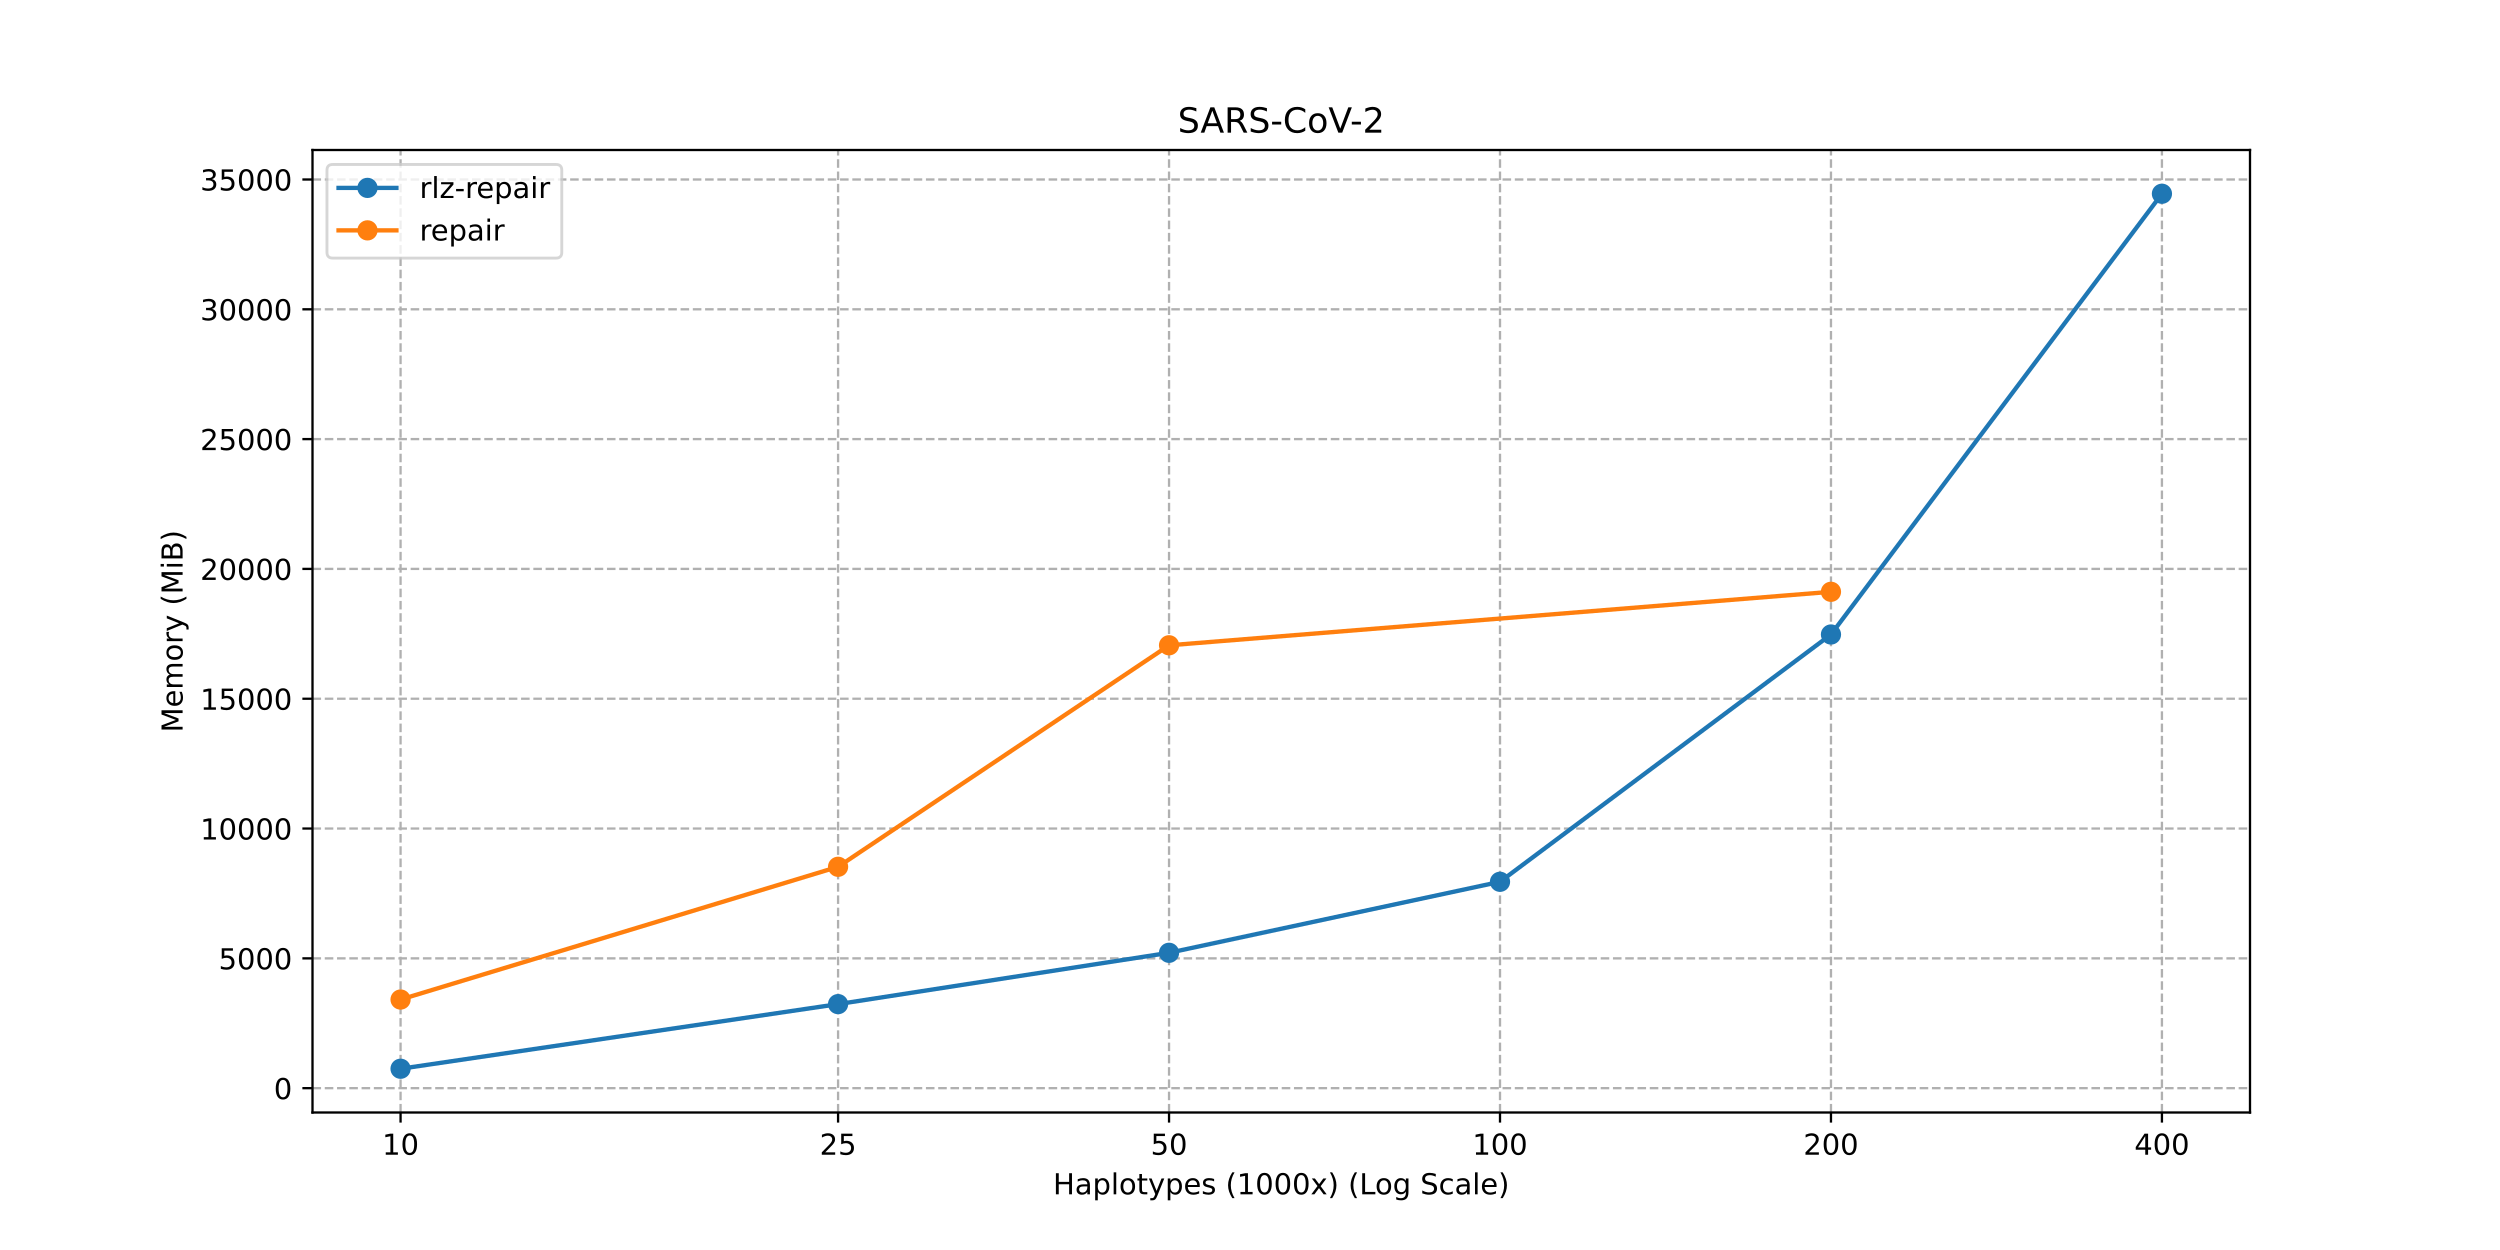
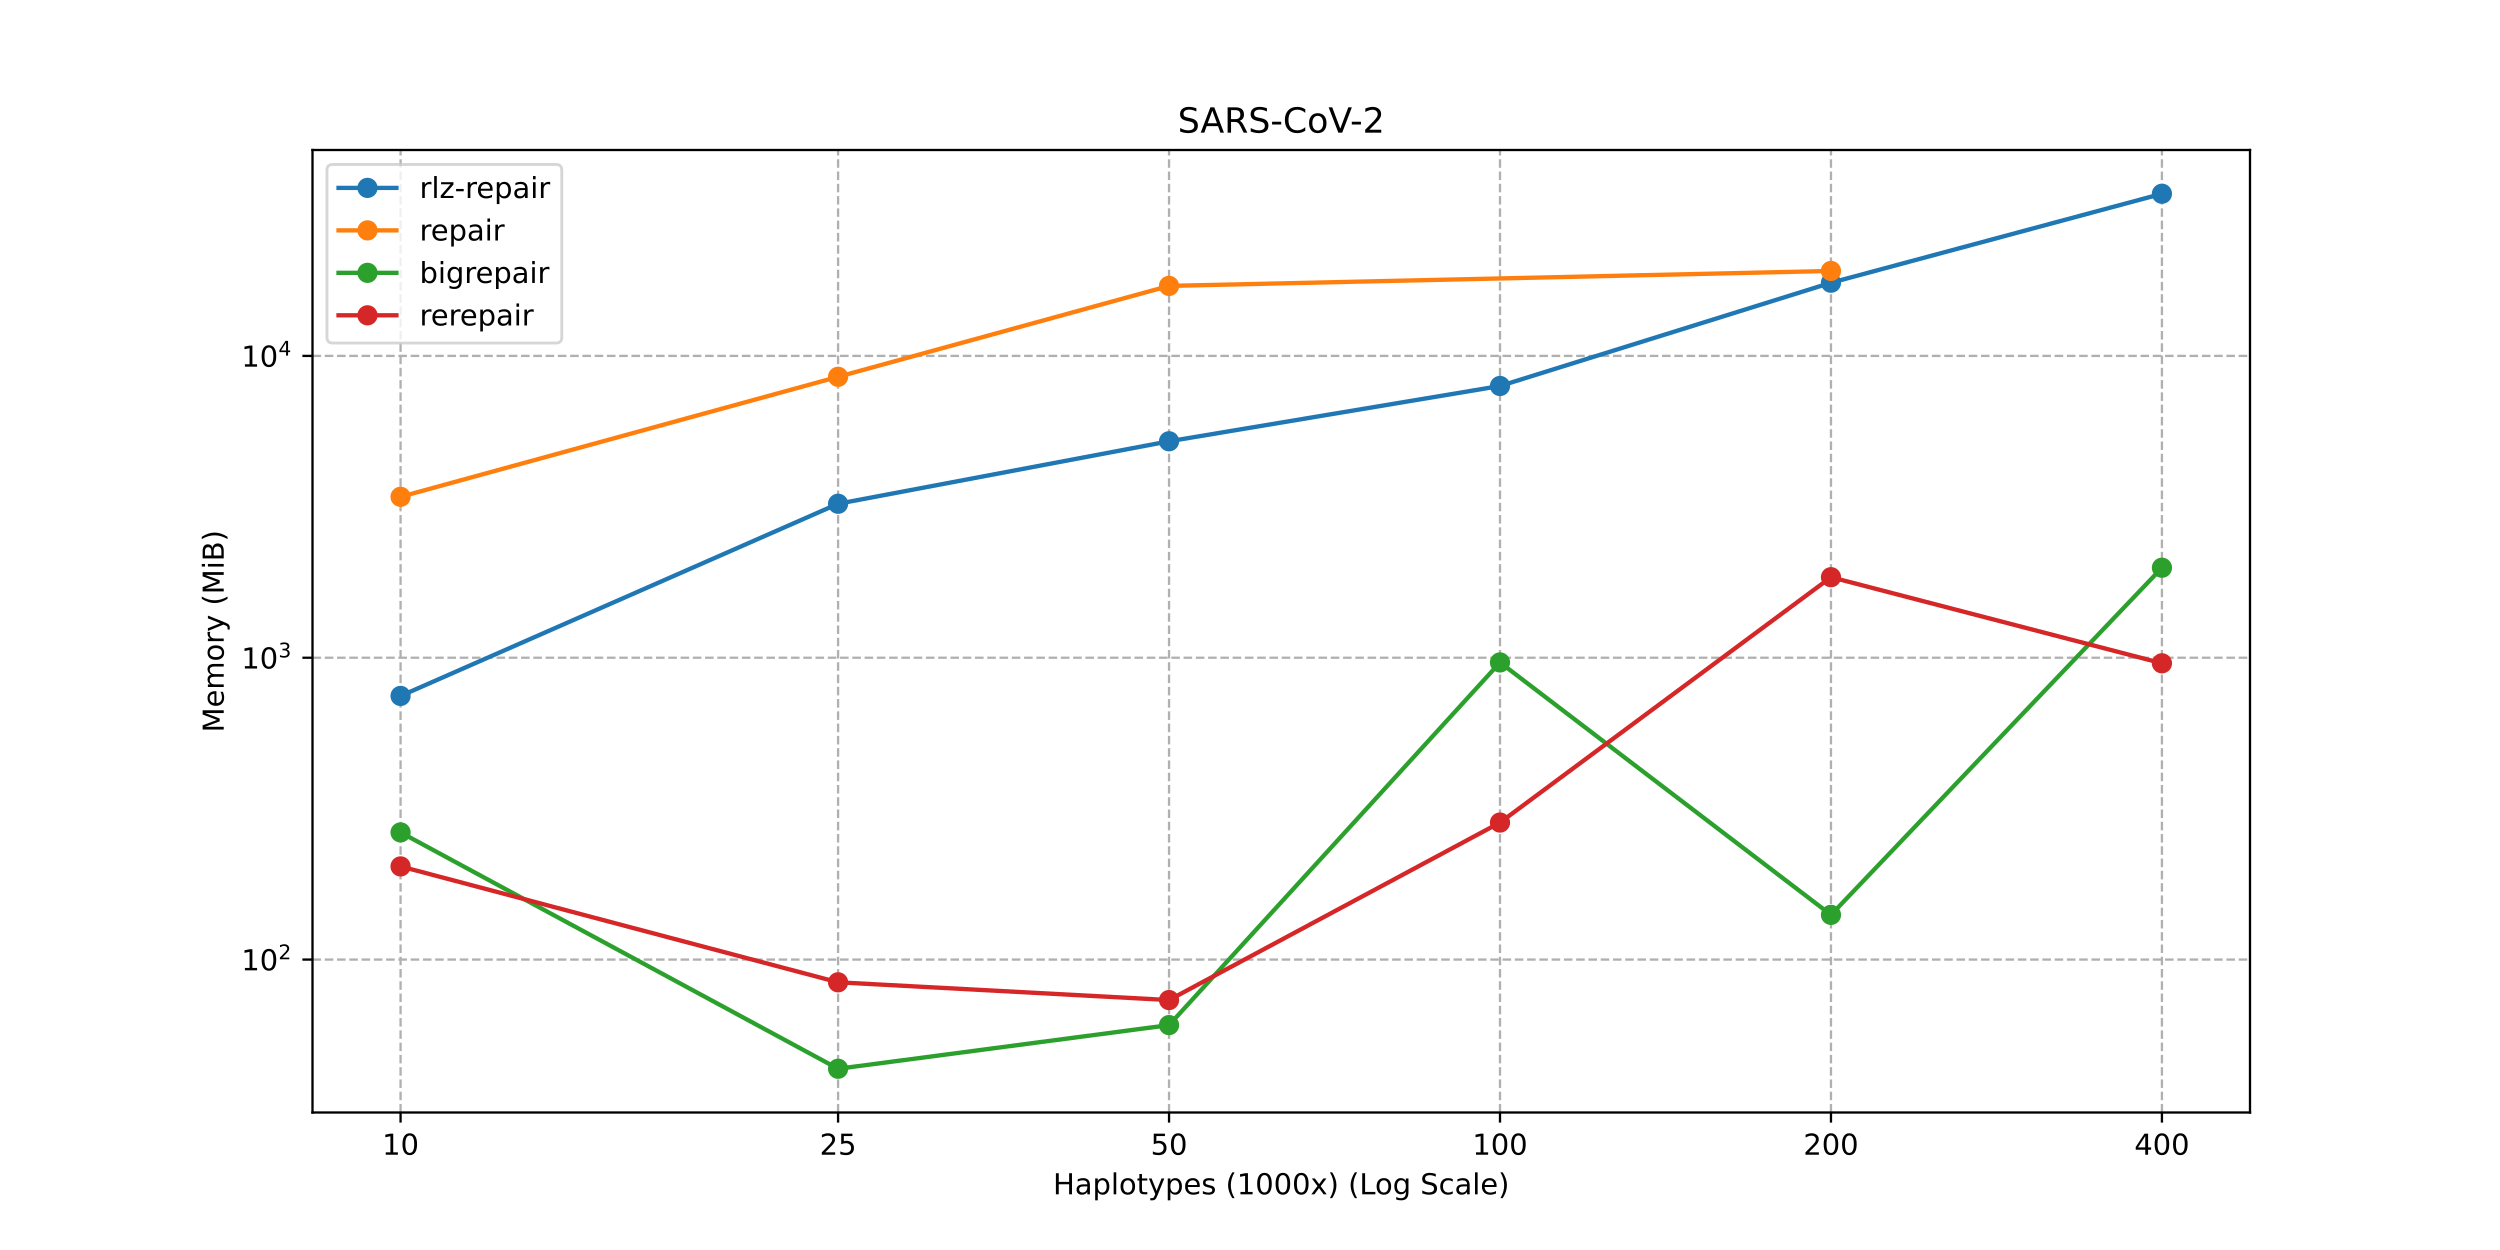
<svg xmlns="http://www.w3.org/2000/svg" xmlns:xlink="http://www.w3.org/1999/xlink" width="864pt" height="432pt" viewBox="0 0 864 432" version="1.1">
  <defs>
    <style type="text/css">*{stroke-linejoin: round; stroke-linecap: butt}</style>
  </defs>
  <g id="figure_1">
    <g id="patch_1">
      <path d="M 0 432  L 864 432  L 864 0  L 0 0  z " style="fill: #ffffff" />
    </g>
    <g id="axes_1">
      <g id="patch_2">
        <path d="M 108 384.48  L 777.6 384.48  L 777.6 51.84  L 108 51.84  z " style="fill: #ffffff" />
      </g>
      <g id="matplotlib.axis_1">
        <g id="xtick_1">
          <g id="line2d_1">
-             <path d="M 138.436 384.48  L 138.436 51.84  " clip-path="url(#paa9827b761)" style="fill: none; stroke-dasharray: 2.96,1.28; stroke-dashoffset: 0; stroke: #b0b0b0; stroke-width: 0.8" />
+             <path d="M 138.436 384.48  L 138.436 51.84  " clip-path="url(#pddfe330556)" style="fill: none; stroke-dasharray: 2.96,1.28; stroke-dashoffset: 0; stroke: #b0b0b0; stroke-width: 0.8" />
          </g>
          <g id="line2d_2">
            <defs>
-               <path id="m1a09c0ef99" d="M 0 0  L 0 3.5  " style="stroke: #000000; stroke-width: 0.8" />
-             </defs>
-             <g>
-               <use xlink:href="#m1a09c0ef99" x="138.436" y="384.48" style="stroke: #000000; stroke-width: 0.8" />
+               <path id="mef7af4d8fb" d="M 0 0  L 0 3.5  " style="stroke: #000000; stroke-width: 0.8" />
+             </defs>
+             <g>
+               <use xlink:href="#mef7af4d8fb" x="138.436" y="384.48" style="stroke: #000000; stroke-width: 0.8" />
            </g>
          </g>
          <g id="text_1">
            <g transform="translate(132.0739 399.0784) scale(0.1 -0.1)">
              <defs>
                <path id="DejaVuSans-31" d="M 794 531  L 1825 531  L 1825 4091  L 703 3866  L 703 4441  L 1819 4666  L 2450 4666  L 2450 531  L 3481 531  L 3481 0  L 794 0  L 794 531  z " transform="scale(0.015625)" />
                <path id="DejaVuSans-30" d="M 2034 4250  Q 1547 4250 1301 3770  Q 1056 3291 1056 2328  Q 1056 1369 1301 889  Q 1547 409 2034 409  Q 2525 409 2770 889  Q 3016 1369 3016 2328  Q 3016 3291 2770 3770  Q 2525 4250 2034 4250  z M 2034 4750  Q 2819 4750 3233 4129  Q 3647 3509 3647 2328  Q 3647 1150 3233 529  Q 2819 -91 2034 -91  Q 1250 -91 836 529  Q 422 1150 422 2328  Q 422 3509 836 4129  Q 1250 4750 2034 4750  z " transform="scale(0.015625)" />
              </defs>
              <use xlink:href="#DejaVuSans-31" />
              <use xlink:href="#DejaVuSans-30" x="63.623" />
            </g>
          </g>
        </g>
        <g id="xtick_2">
          <g id="line2d_3">
-             <path d="M 289.64 384.48  L 289.64 51.84  " clip-path="url(#paa9827b761)" style="fill: none; stroke-dasharray: 2.96,1.28; stroke-dashoffset: 0; stroke: #b0b0b0; stroke-width: 0.8" />
+             <path d="M 289.64 384.48  L 289.64 51.84  " clip-path="url(#pddfe330556)" style="fill: none; stroke-dasharray: 2.96,1.28; stroke-dashoffset: 0; stroke: #b0b0b0; stroke-width: 0.8" />
          </g>
          <g id="line2d_4">
            <g>
-               <use xlink:href="#m1a09c0ef99" x="289.64" y="384.48" style="stroke: #000000; stroke-width: 0.8" />
+               <use xlink:href="#mef7af4d8fb" x="289.64" y="384.48" style="stroke: #000000; stroke-width: 0.8" />
            </g>
          </g>
          <g id="text_2">
            <g transform="translate(283.2773 399.0784) scale(0.1 -0.1)">
              <defs>
                <path id="DejaVuSans-32" d="M 1228 531  L 3431 531  L 3431 0  L 469 0  L 469 531  Q 828 903 1448 1529  Q 2069 2156 2228 2338  Q 2531 2678 2651 2914  Q 2772 3150 2772 3378  Q 2772 3750 2511 3984  Q 2250 4219 1831 4219  Q 1534 4219 1204 4116  Q 875 4013 500 3803  L 500 4441  Q 881 4594 1212 4672  Q 1544 4750 1819 4750  Q 2544 4750 2975 4387  Q 3406 4025 3406 3419  Q 3406 3131 3298 2873  Q 3191 2616 2906 2266  Q 2828 2175 2409 1742  Q 1991 1309 1228 531  z " transform="scale(0.015625)" />
                <path id="DejaVuSans-35" d="M 691 4666  L 3169 4666  L 3169 4134  L 1269 4134  L 1269 2991  Q 1406 3038 1543 3061  Q 1681 3084 1819 3084  Q 2600 3084 3056 2656  Q 3513 2228 3513 1497  Q 3513 744 3044 326  Q 2575 -91 1722 -91  Q 1428 -91 1123 -41  Q 819 9 494 109  L 494 744  Q 775 591 1075 516  Q 1375 441 1709 441  Q 2250 441 2565 725  Q 2881 1009 2881 1497  Q 2881 1984 2565 2268  Q 2250 2553 1709 2553  Q 1456 2553 1204 2497  Q 953 2441 691 2322  L 691 4666  z " transform="scale(0.015625)" />
              </defs>
              <use xlink:href="#DejaVuSans-32" />
              <use xlink:href="#DejaVuSans-35" x="63.623" />
            </g>
          </g>
        </g>
        <g id="xtick_3">
          <g id="line2d_5">
-             <path d="M 404.021 384.48  L 404.021 51.84  " clip-path="url(#paa9827b761)" style="fill: none; stroke-dasharray: 2.96,1.28; stroke-dashoffset: 0; stroke: #b0b0b0; stroke-width: 0.8" />
+             <path d="M 404.021 384.48  L 404.021 51.84  " clip-path="url(#pddfe330556)" style="fill: none; stroke-dasharray: 2.96,1.28; stroke-dashoffset: 0; stroke: #b0b0b0; stroke-width: 0.8" />
          </g>
          <g id="line2d_6">
            <g>
-               <use xlink:href="#m1a09c0ef99" x="404.021" y="384.48" style="stroke: #000000; stroke-width: 0.8" />
+               <use xlink:href="#mef7af4d8fb" x="404.021" y="384.48" style="stroke: #000000; stroke-width: 0.8" />
            </g>
          </g>
          <g id="text_3">
            <g transform="translate(397.6582 399.0784) scale(0.1 -0.1)">
              <use xlink:href="#DejaVuSans-35" />
              <use xlink:href="#DejaVuSans-30" x="63.623" />
            </g>
          </g>
        </g>
        <g id="xtick_4">
          <g id="line2d_7">
-             <path d="M 518.402 384.48  L 518.402 51.84  " clip-path="url(#paa9827b761)" style="fill: none; stroke-dasharray: 2.96,1.28; stroke-dashoffset: 0; stroke: #b0b0b0; stroke-width: 0.8" />
+             <path d="M 518.402 384.48  L 518.402 51.84  " clip-path="url(#pddfe330556)" style="fill: none; stroke-dasharray: 2.96,1.28; stroke-dashoffset: 0; stroke: #b0b0b0; stroke-width: 0.8" />
          </g>
          <g id="line2d_8">
            <g>
-               <use xlink:href="#m1a09c0ef99" x="518.402" y="384.48" style="stroke: #000000; stroke-width: 0.8" />
+               <use xlink:href="#mef7af4d8fb" x="518.402" y="384.48" style="stroke: #000000; stroke-width: 0.8" />
            </g>
          </g>
          <g id="text_4">
            <g transform="translate(508.858 399.0784) scale(0.1 -0.1)">
              <use xlink:href="#DejaVuSans-31" />
              <use xlink:href="#DejaVuSans-30" x="63.623" />
              <use xlink:href="#DejaVuSans-30" x="127.246" />
            </g>
          </g>
        </g>
        <g id="xtick_5">
          <g id="line2d_9">
-             <path d="M 632.783 384.48  L 632.783 51.84  " clip-path="url(#paa9827b761)" style="fill: none; stroke-dasharray: 2.96,1.28; stroke-dashoffset: 0; stroke: #b0b0b0; stroke-width: 0.8" />
+             <path d="M 632.783 384.48  L 632.783 51.84  " clip-path="url(#pddfe330556)" style="fill: none; stroke-dasharray: 2.96,1.28; stroke-dashoffset: 0; stroke: #b0b0b0; stroke-width: 0.8" />
          </g>
          <g id="line2d_10">
            <g>
-               <use xlink:href="#m1a09c0ef99" x="632.783" y="384.48" style="stroke: #000000; stroke-width: 0.8" />
+               <use xlink:href="#mef7af4d8fb" x="632.783" y="384.48" style="stroke: #000000; stroke-width: 0.8" />
            </g>
          </g>
          <g id="text_5">
            <g transform="translate(623.2389 399.0784) scale(0.1 -0.1)">
              <use xlink:href="#DejaVuSans-32" />
              <use xlink:href="#DejaVuSans-30" x="63.623" />
              <use xlink:href="#DejaVuSans-30" x="127.246" />
            </g>
          </g>
        </g>
        <g id="xtick_6">
          <g id="line2d_11">
-             <path d="M 747.164 384.48  L 747.164 51.84  " clip-path="url(#paa9827b761)" style="fill: none; stroke-dasharray: 2.96,1.28; stroke-dashoffset: 0; stroke: #b0b0b0; stroke-width: 0.8" />
+             <path d="M 747.164 384.48  L 747.164 51.84  " clip-path="url(#pddfe330556)" style="fill: none; stroke-dasharray: 2.96,1.28; stroke-dashoffset: 0; stroke: #b0b0b0; stroke-width: 0.8" />
          </g>
          <g id="line2d_12">
            <g>
-               <use xlink:href="#m1a09c0ef99" x="747.164" y="384.48" style="stroke: #000000; stroke-width: 0.8" />
+               <use xlink:href="#mef7af4d8fb" x="747.164" y="384.48" style="stroke: #000000; stroke-width: 0.8" />
            </g>
          </g>
          <g id="text_6">
            <g transform="translate(737.6199 399.0784) scale(0.1 -0.1)">
              <defs>
                <path id="DejaVuSans-34" d="M 2419 4116  L 825 1625  L 2419 1625  L 2419 4116  z M 2253 4666  L 3047 4666  L 3047 1625  L 3713 1625  L 3713 1100  L 3047 1100  L 3047 0  L 2419 0  L 2419 1100  L 313 1100  L 313 1709  L 2253 4666  z " transform="scale(0.015625)" />
              </defs>
              <use xlink:href="#DejaVuSans-34" />
              <use xlink:href="#DejaVuSans-30" x="63.623" />
              <use xlink:href="#DejaVuSans-30" x="127.246" />
            </g>
          </g>
        </g>
        <g id="text_7">
          <g transform="translate(363.9383 412.7566) scale(0.1 -0.1)">
            <defs>
              <path id="DejaVuSans-48" d="M 628 4666  L 1259 4666  L 1259 2753  L 3553 2753  L 3553 4666  L 4184 4666  L 4184 0  L 3553 0  L 3553 2222  L 1259 2222  L 1259 0  L 628 0  L 628 4666  z " transform="scale(0.015625)" />
              <path id="DejaVuSans-61" d="M 2194 1759  Q 1497 1759 1228 1600  Q 959 1441 959 1056  Q 959 750 1161 570  Q 1363 391 1709 391  Q 2188 391 2477 730  Q 2766 1069 2766 1631  L 2766 1759  L 2194 1759  z M 3341 1997  L 3341 0  L 2766 0  L 2766 531  Q 2569 213 2275 61  Q 1981 -91 1556 -91  Q 1019 -91 701 211  Q 384 513 384 1019  Q 384 1609 779 1909  Q 1175 2209 1959 2209  L 2766 2209  L 2766 2266  Q 2766 2663 2505 2880  Q 2244 3097 1772 3097  Q 1472 3097 1187 3025  Q 903 2953 641 2809  L 641 3341  Q 956 3463 1253 3523  Q 1550 3584 1831 3584  Q 2591 3584 2966 3190  Q 3341 2797 3341 1997  z " transform="scale(0.015625)" />
              <path id="DejaVuSans-70" d="M 1159 525  L 1159 -1331  L 581 -1331  L 581 3500  L 1159 3500  L 1159 2969  Q 1341 3281 1617 3432  Q 1894 3584 2278 3584  Q 2916 3584 3314 3078  Q 3713 2572 3713 1747  Q 3713 922 3314 415  Q 2916 -91 2278 -91  Q 1894 -91 1617 61  Q 1341 213 1159 525  z M 3116 1747  Q 3116 2381 2855 2742  Q 2594 3103 2138 3103  Q 1681 3103 1420 2742  Q 1159 2381 1159 1747  Q 1159 1113 1420 752  Q 1681 391 2138 391  Q 2594 391 2855 752  Q 3116 1113 3116 1747  z " transform="scale(0.015625)" />
              <path id="DejaVuSans-6c" d="M 603 4863  L 1178 4863  L 1178 0  L 603 0  L 603 4863  z " transform="scale(0.015625)" />
              <path id="DejaVuSans-6f" d="M 1959 3097  Q 1497 3097 1228 2736  Q 959 2375 959 1747  Q 959 1119 1226 758  Q 1494 397 1959 397  Q 2419 397 2687 759  Q 2956 1122 2956 1747  Q 2956 2369 2687 2733  Q 2419 3097 1959 3097  z M 1959 3584  Q 2709 3584 3137 3096  Q 3566 2609 3566 1747  Q 3566 888 3137 398  Q 2709 -91 1959 -91  Q 1206 -91 779 398  Q 353 888 353 1747  Q 353 2609 779 3096  Q 1206 3584 1959 3584  z " transform="scale(0.015625)" />
              <path id="DejaVuSans-74" d="M 1172 4494  L 1172 3500  L 2356 3500  L 2356 3053  L 1172 3053  L 1172 1153  Q 1172 725 1289 603  Q 1406 481 1766 481  L 2356 481  L 2356 0  L 1766 0  Q 1100 0 847 248  Q 594 497 594 1153  L 594 3053  L 172 3053  L 172 3500  L 594 3500  L 594 4494  L 1172 4494  z " transform="scale(0.015625)" />
              <path id="DejaVuSans-79" d="M 2059 -325  Q 1816 -950 1584 -1140  Q 1353 -1331 966 -1331  L 506 -1331  L 506 -850  L 844 -850  Q 1081 -850 1212 -737  Q 1344 -625 1503 -206  L 1606 56  L 191 3500  L 800 3500  L 1894 763  L 2988 3500  L 3597 3500  L 2059 -325  z " transform="scale(0.015625)" />
              <path id="DejaVuSans-65" d="M 3597 1894  L 3597 1613  L 953 1613  Q 991 1019 1311 708  Q 1631 397 2203 397  Q 2534 397 2845 478  Q 3156 559 3463 722  L 3463 178  Q 3153 47 2828 -22  Q 2503 -91 2169 -91  Q 1331 -91 842 396  Q 353 884 353 1716  Q 353 2575 817 3079  Q 1281 3584 2069 3584  Q 2775 3584 3186 3129  Q 3597 2675 3597 1894  z M 3022 2063  Q 3016 2534 2758 2815  Q 2500 3097 2075 3097  Q 1594 3097 1305 2825  Q 1016 2553 972 2059  L 3022 2063  z " transform="scale(0.015625)" />
              <path id="DejaVuSans-73" d="M 2834 3397  L 2834 2853  Q 2591 2978 2328 3040  Q 2066 3103 1784 3103  Q 1356 3103 1142 2972  Q 928 2841 928 2578  Q 928 2378 1081 2264  Q 1234 2150 1697 2047  L 1894 2003  Q 2506 1872 2764 1633  Q 3022 1394 3022 966  Q 3022 478 2636 193  Q 2250 -91 1575 -91  Q 1294 -91 989 -36  Q 684 19 347 128  L 347 722  Q 666 556 975 473  Q 1284 391 1588 391  Q 1994 391 2212 530  Q 2431 669 2431 922  Q 2431 1156 2273 1281  Q 2116 1406 1581 1522  L 1381 1569  Q 847 1681 609 1914  Q 372 2147 372 2553  Q 372 3047 722 3315  Q 1072 3584 1716 3584  Q 2034 3584 2315 3537  Q 2597 3491 2834 3397  z " transform="scale(0.015625)" />
              <path id="DejaVuSans-20" transform="scale(0.015625)" />
              <path id="DejaVuSans-28" d="M 1984 4856  Q 1566 4138 1362 3434  Q 1159 2731 1159 2009  Q 1159 1288 1364 580  Q 1569 -128 1984 -844  L 1484 -844  Q 1016 -109 783 600  Q 550 1309 550 2009  Q 550 2706 781 3412  Q 1013 4119 1484 4856  L 1984 4856  z " transform="scale(0.015625)" />
              <path id="DejaVuSans-78" d="M 3513 3500  L 2247 1797  L 3578 0  L 2900 0  L 1881 1375  L 863 0  L 184 0  L 1544 1831  L 300 3500  L 978 3500  L 1906 2253  L 2834 3500  L 3513 3500  z " transform="scale(0.015625)" />
              <path id="DejaVuSans-29" d="M 513 4856  L 1013 4856  Q 1481 4119 1714 3412  Q 1947 2706 1947 2009  Q 1947 1309 1714 600  Q 1481 -109 1013 -844  L 513 -844  Q 928 -128 1133 580  Q 1338 1288 1338 2009  Q 1338 2731 1133 3434  Q 928 4138 513 4856  z " transform="scale(0.015625)" />
              <path id="DejaVuSans-4c" d="M 628 4666  L 1259 4666  L 1259 531  L 3531 531  L 3531 0  L 628 0  L 628 4666  z " transform="scale(0.015625)" />
              <path id="DejaVuSans-67" d="M 2906 1791  Q 2906 2416 2648 2759  Q 2391 3103 1925 3103  Q 1463 3103 1205 2759  Q 947 2416 947 1791  Q 947 1169 1205 825  Q 1463 481 1925 481  Q 2391 481 2648 825  Q 2906 1169 2906 1791  z M 3481 434  Q 3481 -459 3084 -895  Q 2688 -1331 1869 -1331  Q 1566 -1331 1297 -1286  Q 1028 -1241 775 -1147  L 775 -588  Q 1028 -725 1275 -790  Q 1522 -856 1778 -856  Q 2344 -856 2625 -561  Q 2906 -266 2906 331  L 2906 616  Q 2728 306 2450 153  Q 2172 0 1784 0  Q 1141 0 747 490  Q 353 981 353 1791  Q 353 2603 747 3093  Q 1141 3584 1784 3584  Q 2172 3584 2450 3431  Q 2728 3278 2906 2969  L 2906 3500  L 3481 3500  L 3481 434  z " transform="scale(0.015625)" />
              <path id="DejaVuSans-53" d="M 3425 4513  L 3425 3897  Q 3066 4069 2747 4153  Q 2428 4238 2131 4238  Q 1616 4238 1336 4038  Q 1056 3838 1056 3469  Q 1056 3159 1242 3001  Q 1428 2844 1947 2747  L 2328 2669  Q 3034 2534 3370 2195  Q 3706 1856 3706 1288  Q 3706 609 3251 259  Q 2797 -91 1919 -91  Q 1588 -91 1214 -16  Q 841 59 441 206  L 441 856  Q 825 641 1194 531  Q 1563 422 1919 422  Q 2459 422 2753 634  Q 3047 847 3047 1241  Q 3047 1584 2836 1778  Q 2625 1972 2144 2069  L 1759 2144  Q 1053 2284 737 2584  Q 422 2884 422 3419  Q 422 4038 858 4394  Q 1294 4750 2059 4750  Q 2388 4750 2728 4690  Q 3069 4631 3425 4513  z " transform="scale(0.015625)" />
              <path id="DejaVuSans-63" d="M 3122 3366  L 3122 2828  Q 2878 2963 2633 3030  Q 2388 3097 2138 3097  Q 1578 3097 1268 2742  Q 959 2388 959 1747  Q 959 1106 1268 751  Q 1578 397 2138 397  Q 2388 397 2633 464  Q 2878 531 3122 666  L 3122 134  Q 2881 22 2623 -34  Q 2366 -91 2075 -91  Q 1284 -91 818 406  Q 353 903 353 1747  Q 353 2603 823 3093  Q 1294 3584 2113 3584  Q 2378 3584 2631 3529  Q 2884 3475 3122 3366  z " transform="scale(0.015625)" />
            </defs>
            <use xlink:href="#DejaVuSans-48" />
            <use xlink:href="#DejaVuSans-61" x="75.195" />
            <use xlink:href="#DejaVuSans-70" x="136.475" />
            <use xlink:href="#DejaVuSans-6c" x="199.951" />
            <use xlink:href="#DejaVuSans-6f" x="227.734" />
            <use xlink:href="#DejaVuSans-74" x="288.916" />
            <use xlink:href="#DejaVuSans-79" x="328.125" />
            <use xlink:href="#DejaVuSans-70" x="387.305" />
            <use xlink:href="#DejaVuSans-65" x="450.781" />
            <use xlink:href="#DejaVuSans-73" x="512.305" />
            <use xlink:href="#DejaVuSans-20" x="564.404" />
            <use xlink:href="#DejaVuSans-28" x="596.191" />
            <use xlink:href="#DejaVuSans-31" x="635.205" />
            <use xlink:href="#DejaVuSans-30" x="698.828" />
            <use xlink:href="#DejaVuSans-30" x="762.451" />
            <use xlink:href="#DejaVuSans-30" x="826.074" />
            <use xlink:href="#DejaVuSans-78" x="889.697" />
            <use xlink:href="#DejaVuSans-29" x="948.877" />
            <use xlink:href="#DejaVuSans-20" x="987.891" />
            <use xlink:href="#DejaVuSans-28" x="1019.678" />
            <use xlink:href="#DejaVuSans-4c" x="1058.691" />
            <use xlink:href="#DejaVuSans-6f" x="1112.654" />
            <use xlink:href="#DejaVuSans-67" x="1173.836" />
            <use xlink:href="#DejaVuSans-20" x="1237.312" />
            <use xlink:href="#DejaVuSans-53" x="1269.1" />
            <use xlink:href="#DejaVuSans-63" x="1332.576" />
            <use xlink:href="#DejaVuSans-61" x="1387.557" />
            <use xlink:href="#DejaVuSans-6c" x="1448.836" />
            <use xlink:href="#DejaVuSans-65" x="1476.619" />
            <use xlink:href="#DejaVuSans-29" x="1538.143" />
          </g>
        </g>
      </g>
      <g id="matplotlib.axis_2">
        <g id="ytick_1">
          <g id="line2d_13">
-             <path d="M 108 376.064  L 777.6 376.064  " clip-path="url(#paa9827b761)" style="fill: none; stroke-dasharray: 2.96,1.28; stroke-dashoffset: 0; stroke: #b0b0b0; stroke-width: 0.8" />
+             <path d="M 108 331.628  L 777.6 331.628  " clip-path="url(#pddfe330556)" style="fill: none; stroke-dasharray: 2.96,1.28; stroke-dashoffset: 0; stroke: #b0b0b0; stroke-width: 0.8" />
          </g>
          <g id="line2d_14">
            <defs>
-               <path id="mfb5876238d" d="M 0 0  L -3.5 0  " style="stroke: #000000; stroke-width: 0.8" />
-             </defs>
-             <g>
-               <use xlink:href="#mfb5876238d" x="108" y="376.064" style="stroke: #000000; stroke-width: 0.8" />
+               <path id="mbddd49f93e" d="M 0 0  L -3.5 0  " style="stroke: #000000; stroke-width: 0.8" />
+             </defs>
+             <g>
+               <use xlink:href="#mbddd49f93e" x="108" y="331.628" style="stroke: #000000; stroke-width: 0.8" />
            </g>
          </g>
          <g id="text_8">
-             <g transform="translate(94.6375 379.8632) scale(0.1 -0.1)">
-               <use xlink:href="#DejaVuSans-30" />
+             <g transform="translate(83.4 335.4274) scale(0.1 -0.1)">
+               <use xlink:href="#DejaVuSans-31" transform="translate(0 0.765625)" />
+               <use xlink:href="#DejaVuSans-30" transform="translate(63.62305 0.765625)" />
+               <use xlink:href="#DejaVuSans-32" transform="translate(128.2031 39.04688) scale(0.7)" />
            </g>
          </g>
        </g>
        <g id="ytick_2">
          <g id="line2d_15">
-             <path d="M 108 331.203  L 777.6 331.203  " clip-path="url(#paa9827b761)" style="fill: none; stroke-dasharray: 2.96,1.28; stroke-dashoffset: 0; stroke: #b0b0b0; stroke-width: 0.8" />
+             <path d="M 108 227.313  L 777.6 227.313  " clip-path="url(#pddfe330556)" style="fill: none; stroke-dasharray: 2.96,1.28; stroke-dashoffset: 0; stroke: #b0b0b0; stroke-width: 0.8" />
          </g>
          <g id="line2d_16">
            <g>
-               <use xlink:href="#mfb5876238d" x="108" y="331.203" style="stroke: #000000; stroke-width: 0.8" />
+               <use xlink:href="#mbddd49f93e" x="108" y="227.313" style="stroke: #000000; stroke-width: 0.8" />
            </g>
          </g>
          <g id="text_9">
-             <g transform="translate(75.55 335.0019) scale(0.1 -0.1)">
-               <use xlink:href="#DejaVuSans-35" />
-               <use xlink:href="#DejaVuSans-30" x="63.623" />
-               <use xlink:href="#DejaVuSans-30" x="127.246" />
-               <use xlink:href="#DejaVuSans-30" x="190.869" />
-             </g>
-           </g>
-         </g>
-         <g id="ytick_3">
-           <g id="line2d_17">
-             <path d="M 108 286.341  L 777.6 286.341  " clip-path="url(#paa9827b761)" style="fill: none; stroke-dasharray: 2.96,1.28; stroke-dashoffset: 0; stroke: #b0b0b0; stroke-width: 0.8" />
-           </g>
-           <g id="line2d_18">
-             <g>
-               <use xlink:href="#mfb5876238d" x="108" y="286.341" style="stroke: #000000; stroke-width: 0.8" />
-             </g>
-           </g>
-           <g id="text_10">
-             <g transform="translate(69.1875 290.1405) scale(0.1 -0.1)">
-               <use xlink:href="#DejaVuSans-31" />
-               <use xlink:href="#DejaVuSans-30" x="63.623" />
-               <use xlink:href="#DejaVuSans-30" x="127.246" />
-               <use xlink:href="#DejaVuSans-30" x="190.869" />
-               <use xlink:href="#DejaVuSans-30" x="254.492" />
-             </g>
-           </g>
-         </g>
-         <g id="ytick_4">
-           <g id="line2d_19">
-             <path d="M 108 241.48  L 777.6 241.48  " clip-path="url(#paa9827b761)" style="fill: none; stroke-dasharray: 2.96,1.28; stroke-dashoffset: 0; stroke: #b0b0b0; stroke-width: 0.8" />
-           </g>
-           <g id="line2d_20">
-             <g>
-               <use xlink:href="#mfb5876238d" x="108" y="241.48" style="stroke: #000000; stroke-width: 0.8" />
-             </g>
-           </g>
-           <g id="text_11">
-             <g transform="translate(69.1875 245.2792) scale(0.1 -0.1)">
-               <use xlink:href="#DejaVuSans-31" />
-               <use xlink:href="#DejaVuSans-35" x="63.623" />
-               <use xlink:href="#DejaVuSans-30" x="127.246" />
-               <use xlink:href="#DejaVuSans-30" x="190.869" />
-               <use xlink:href="#DejaVuSans-30" x="254.492" />
-             </g>
-           </g>
-         </g>
-         <g id="ytick_5">
-           <g id="line2d_21">
-             <path d="M 108 196.619  L 777.6 196.619  " clip-path="url(#paa9827b761)" style="fill: none; stroke-dasharray: 2.96,1.28; stroke-dashoffset: 0; stroke: #b0b0b0; stroke-width: 0.8" />
-           </g>
-           <g id="line2d_22">
-             <g>
-               <use xlink:href="#mfb5876238d" x="108" y="196.619" style="stroke: #000000; stroke-width: 0.8" />
-             </g>
-           </g>
-           <g id="text_12">
-             <g transform="translate(69.1875 200.4179) scale(0.1 -0.1)">
-               <use xlink:href="#DejaVuSans-32" />
-               <use xlink:href="#DejaVuSans-30" x="63.623" />
-               <use xlink:href="#DejaVuSans-30" x="127.246" />
-               <use xlink:href="#DejaVuSans-30" x="190.869" />
-               <use xlink:href="#DejaVuSans-30" x="254.492" />
-             </g>
-           </g>
-         </g>
-         <g id="ytick_6">
-           <g id="line2d_23">
-             <path d="M 108 151.757  L 777.6 151.757  " clip-path="url(#paa9827b761)" style="fill: none; stroke-dasharray: 2.96,1.28; stroke-dashoffset: 0; stroke: #b0b0b0; stroke-width: 0.8" />
-           </g>
-           <g id="line2d_24">
-             <g>
-               <use xlink:href="#mfb5876238d" x="108" y="151.757" style="stroke: #000000; stroke-width: 0.8" />
-             </g>
-           </g>
-           <g id="text_13">
-             <g transform="translate(69.1875 155.5566) scale(0.1 -0.1)">
-               <use xlink:href="#DejaVuSans-32" />
-               <use xlink:href="#DejaVuSans-35" x="63.623" />
-               <use xlink:href="#DejaVuSans-30" x="127.246" />
-               <use xlink:href="#DejaVuSans-30" x="190.869" />
-               <use xlink:href="#DejaVuSans-30" x="254.492" />
-             </g>
-           </g>
-         </g>
-         <g id="ytick_7">
-           <g id="line2d_25">
-             <path d="M 108 106.896  L 777.6 106.896  " clip-path="url(#paa9827b761)" style="fill: none; stroke-dasharray: 2.96,1.28; stroke-dashoffset: 0; stroke: #b0b0b0; stroke-width: 0.8" />
-           </g>
-           <g id="line2d_26">
-             <g>
-               <use xlink:href="#mfb5876238d" x="108" y="106.896" style="stroke: #000000; stroke-width: 0.8" />
-             </g>
-           </g>
-           <g id="text_14">
-             <g transform="translate(69.1875 110.6952) scale(0.1 -0.1)">
+             <g transform="translate(83.4 231.1124) scale(0.1 -0.1)">
              <defs>
                <path id="DejaVuSans-33" d="M 2597 2516  Q 3050 2419 3304 2112  Q 3559 1806 3559 1356  Q 3559 666 3084 287  Q 2609 -91 1734 -91  Q 1441 -91 1130 -33  Q 819 25 488 141  L 488 750  Q 750 597 1062 519  Q 1375 441 1716 441  Q 2309 441 2620 675  Q 2931 909 2931 1356  Q 2931 1769 2642 2001  Q 2353 2234 1838 2234  L 1294 2234  L 1294 2753  L 1863 2753  Q 2328 2753 2575 2939  Q 2822 3125 2822 3475  Q 2822 3834 2567 4026  Q 2313 4219 1838 4219  Q 1578 4219 1281 4162  Q 984 4106 628 3988  L 628 4550  Q 988 4650 1302 4700  Q 1616 4750 1894 4750  Q 2613 4750 3031 4423  Q 3450 4097 3450 3541  Q 3450 3153 3228 2886  Q 3006 2619 2597 2516  z " transform="scale(0.015625)" />
              </defs>
-               <use xlink:href="#DejaVuSans-33" />
-               <use xlink:href="#DejaVuSans-30" x="63.623" />
-               <use xlink:href="#DejaVuSans-30" x="127.246" />
-               <use xlink:href="#DejaVuSans-30" x="190.869" />
-               <use xlink:href="#DejaVuSans-30" x="254.492" />
-             </g>
-           </g>
-         </g>
-         <g id="ytick_8">
-           <g id="line2d_27">
-             <path d="M 108 62.035  L 777.6 62.035  " clip-path="url(#paa9827b761)" style="fill: none; stroke-dasharray: 2.96,1.28; stroke-dashoffset: 0; stroke: #b0b0b0; stroke-width: 0.8" />
-           </g>
-           <g id="line2d_28">
-             <g>
-               <use xlink:href="#mfb5876238d" x="108" y="62.035" style="stroke: #000000; stroke-width: 0.8" />
-             </g>
-           </g>
-           <g id="text_15">
-             <g transform="translate(69.1875 65.83389) scale(0.1 -0.1)">
-               <use xlink:href="#DejaVuSans-33" />
-               <use xlink:href="#DejaVuSans-35" x="63.623" />
-               <use xlink:href="#DejaVuSans-30" x="127.246" />
-               <use xlink:href="#DejaVuSans-30" x="190.869" />
-               <use xlink:href="#DejaVuSans-30" x="254.492" />
-             </g>
-           </g>
-         </g>
-         <g id="text_16">
-           <g transform="translate(63.10781 253.1194) rotate(-90) scale(0.1 -0.1)">
+               <use xlink:href="#DejaVuSans-31" transform="translate(0 0.765625)" />
+               <use xlink:href="#DejaVuSans-30" transform="translate(63.62305 0.765625)" />
+               <use xlink:href="#DejaVuSans-33" transform="translate(128.2031 39.04688) scale(0.7)" />
+             </g>
+           </g>
+         </g>
+         <g id="ytick_3">
+           <g id="line2d_17">
+             <path d="M 108 122.998  L 777.6 122.998  " clip-path="url(#pddfe330556)" style="fill: none; stroke-dasharray: 2.96,1.28; stroke-dashoffset: 0; stroke: #b0b0b0; stroke-width: 0.8" />
+           </g>
+           <g id="line2d_18">
+             <g>
+               <use xlink:href="#mbddd49f93e" x="108" y="122.998" style="stroke: #000000; stroke-width: 0.8" />
+             </g>
+           </g>
+           <g id="text_10">
+             <g transform="translate(83.4 126.7975) scale(0.1 -0.1)">
+               <use xlink:href="#DejaVuSans-31" transform="translate(0 0.684375)" />
+               <use xlink:href="#DejaVuSans-30" transform="translate(63.62305 0.684375)" />
+               <use xlink:href="#DejaVuSans-34" transform="translate(128.2031 38.96563) scale(0.7)" />
+             </g>
+           </g>
+         </g>
+         <g id="text_11">
+           <g transform="translate(77.32031 253.1194) rotate(-90) scale(0.1 -0.1)">
            <defs>
              <path id="DejaVuSans-4d" d="M 628 4666  L 1569 4666  L 2759 1491  L 3956 4666  L 4897 4666  L 4897 0  L 4281 0  L 4281 4097  L 3078 897  L 2444 897  L 1241 4097  L 1241 0  L 628 0  L 628 4666  z " transform="scale(0.015625)" />
              <path id="DejaVuSans-6d" d="M 3328 2828  Q 3544 3216 3844 3400  Q 4144 3584 4550 3584  Q 5097 3584 5394 3201  Q 5691 2819 5691 2113  L 5691 0  L 5113 0  L 5113 2094  Q 5113 2597 4934 2840  Q 4756 3084 4391 3084  Q 3944 3084 3684 2787  Q 3425 2491 3425 1978  L 3425 0  L 2847 0  L 2847 2094  Q 2847 2600 2669 2842  Q 2491 3084 2119 3084  Q 1678 3084 1418 2786  Q 1159 2488 1159 1978  L 1159 0  L 581 0  L 581 3500  L 1159 3500  L 1159 2956  Q 1356 3278 1631 3431  Q 1906 3584 2284 3584  Q 2666 3584 2933 3390  Q 3200 3197 3328 2828  z " transform="scale(0.015625)" />
              <path id="DejaVuSans-72" d="M 2631 2963  Q 2534 3019 2420 3045  Q 2306 3072 2169 3072  Q 1681 3072 1420 2755  Q 1159 2438 1159 1844  L 1159 0  L 581 0  L 581 3500  L 1159 3500  L 1159 2956  Q 1341 3275 1631 3429  Q 1922 3584 2338 3584  Q 2397 3584 2469 3576  Q 2541 3569 2628 3553  L 2631 2963  z " transform="scale(0.015625)" />
              <path id="DejaVuSans-69" d="M 603 3500  L 1178 3500  L 1178 0  L 603 0  L 603 3500  z M 603 4863  L 1178 4863  L 1178 4134  L 603 4134  L 603 4863  z " transform="scale(0.015625)" />
              <path id="DejaVuSans-42" d="M 1259 2228  L 1259 519  L 2272 519  Q 2781 519 3026 730  Q 3272 941 3272 1375  Q 3272 1813 3026 2020  Q 2781 2228 2272 2228  L 1259 2228  z M 1259 4147  L 1259 2741  L 2194 2741  Q 2656 2741 2882 2914  Q 3109 3088 3109 3444  Q 3109 3797 2882 3972  Q 2656 4147 2194 4147  L 1259 4147  z M 628 4666  L 2241 4666  Q 2963 4666 3353 4366  Q 3744 4066 3744 3513  Q 3744 3084 3544 2831  Q 3344 2578 2956 2516  Q 3422 2416 3680 2098  Q 3938 1781 3938 1306  Q 3938 681 3513 340  Q 3088 0 2303 0  L 628 0  L 628 4666  z " transform="scale(0.015625)" />
            </defs>
            <use xlink:href="#DejaVuSans-4d" />
            <use xlink:href="#DejaVuSans-65" x="86.279" />
            <use xlink:href="#DejaVuSans-6d" x="147.803" />
            <use xlink:href="#DejaVuSans-6f" x="245.215" />
            <use xlink:href="#DejaVuSans-72" x="306.396" />
            <use xlink:href="#DejaVuSans-79" x="347.51" />
            <use xlink:href="#DejaVuSans-20" x="406.689" />
            <use xlink:href="#DejaVuSans-28" x="438.477" />
            <use xlink:href="#DejaVuSans-4d" x="477.49" />
            <use xlink:href="#DejaVuSans-69" x="563.77" />
            <use xlink:href="#DejaVuSans-42" x="591.553" />
            <use xlink:href="#DejaVuSans-29" x="660.156" />
          </g>
        </g>
      </g>
-       <g id="line2d_29">
-         <path d="M 138.436 369.36  L 289.64 347.024  L 404.021 329.287  L 518.402 304.747  L 632.783 219.28  L 747.164 66.96  " clip-path="url(#paa9827b761)" style="fill: none; stroke: #1f77b4; stroke-width: 1.5; stroke-linecap: square" />
+       <g id="line2d_19">
+         <path d="M 138.436 240.516  L 289.64 174.102  L 404.021 152.505  L 518.402 133.399  L 632.783 97.712  L 747.164 66.96  " clip-path="url(#pddfe330556)" style="fill: none; stroke: #1f77b4; stroke-width: 1.5; stroke-linecap: square" />
        <defs>
-           <path id="m08f432b80d" d="M 0 3  C 0.796 3 1.559 2.684 2.121 2.121  C 2.684 1.559 3 0.796 3 0  C 3 -0.796 2.684 -1.559 2.121 -2.121  C 1.559 -2.684 0.796 -3 0 -3  C -0.796 -3 -1.559 -2.684 -2.121 -2.121  C -2.684 -1.559 -3 -0.796 -3 0  C -3 0.796 -2.684 1.559 -2.121 2.121  C -1.559 2.684 -0.796 3 0 3  z " style="stroke: #1f77b4" />
+           <path id="ma408960da9" d="M 0 3  C 0.796 3 1.559 2.684 2.121 2.121  C 2.684 1.559 3 0.796 3 0  C 3 -0.796 2.684 -1.559 2.121 -2.121  C 1.559 -2.684 0.796 -3 0 -3  C -0.796 -3 -1.559 -2.684 -2.121 -2.121  C -2.684 -1.559 -3 -0.796 -3 0  C -3 0.796 -2.684 1.559 -2.121 2.121  C -1.559 2.684 -0.796 3 0 3  z " style="stroke: #1f77b4" />
        </defs>
-         <g clip-path="url(#paa9827b761)">
-           <use xlink:href="#m08f432b80d" x="138.436" y="369.36" style="fill: #1f77b4; stroke: #1f77b4" />
-           <use xlink:href="#m08f432b80d" x="289.64" y="347.024" style="fill: #1f77b4; stroke: #1f77b4" />
-           <use xlink:href="#m08f432b80d" x="404.021" y="329.287" style="fill: #1f77b4; stroke: #1f77b4" />
-           <use xlink:href="#m08f432b80d" x="518.402" y="304.747" style="fill: #1f77b4; stroke: #1f77b4" />
-           <use xlink:href="#m08f432b80d" x="632.783" y="219.28" style="fill: #1f77b4; stroke: #1f77b4" />
-           <use xlink:href="#m08f432b80d" x="747.164" y="66.96" style="fill: #1f77b4; stroke: #1f77b4" />
-         </g>
-       </g>
-       <g id="line2d_30">
-         <path d="M 138.436 345.439  L 289.64 299.564  L 404.021 223.01  L 632.783 204.525  " clip-path="url(#paa9827b761)" style="fill: none; stroke: #ff7f0e; stroke-width: 1.5; stroke-linecap: square" />
+         <g clip-path="url(#pddfe330556)">
+           <use xlink:href="#ma408960da9" x="138.436" y="240.516" style="fill: #1f77b4; stroke: #1f77b4" />
+           <use xlink:href="#ma408960da9" x="289.64" y="174.102" style="fill: #1f77b4; stroke: #1f77b4" />
+           <use xlink:href="#ma408960da9" x="404.021" y="152.505" style="fill: #1f77b4; stroke: #1f77b4" />
+           <use xlink:href="#ma408960da9" x="518.402" y="133.399" style="fill: #1f77b4; stroke: #1f77b4" />
+           <use xlink:href="#ma408960da9" x="632.783" y="97.712" style="fill: #1f77b4; stroke: #1f77b4" />
+           <use xlink:href="#ma408960da9" x="747.164" y="66.96" style="fill: #1f77b4; stroke: #1f77b4" />
+         </g>
+       </g>
+       <g id="line2d_20">
+         <path d="M 138.436 171.694  L 289.64 130.221  L 404.021 98.803  L 632.783 93.638  " clip-path="url(#pddfe330556)" style="fill: none; stroke: #ff7f0e; stroke-width: 1.5; stroke-linecap: square" />
        <defs>
-           <path id="m197125001d" d="M 0 3  C 0.796 3 1.559 2.684 2.121 2.121  C 2.684 1.559 3 0.796 3 0  C 3 -0.796 2.684 -1.559 2.121 -2.121  C 1.559 -2.684 0.796 -3 0 -3  C -0.796 -3 -1.559 -2.684 -2.121 -2.121  C -2.684 -1.559 -3 -0.796 -3 0  C -3 0.796 -2.684 1.559 -2.121 2.121  C -1.559 2.684 -0.796 3 0 3  z " style="stroke: #ff7f0e" />
+           <path id="mbce30e55d4" d="M 0 3  C 0.796 3 1.559 2.684 2.121 2.121  C 2.684 1.559 3 0.796 3 0  C 3 -0.796 2.684 -1.559 2.121 -2.121  C 1.559 -2.684 0.796 -3 0 -3  C -0.796 -3 -1.559 -2.684 -2.121 -2.121  C -2.684 -1.559 -3 -0.796 -3 0  C -3 0.796 -2.684 1.559 -2.121 2.121  C -1.559 2.684 -0.796 3 0 3  z " style="stroke: #ff7f0e" />
        </defs>
-         <g clip-path="url(#paa9827b761)">
-           <use xlink:href="#m197125001d" x="138.436" y="345.439" style="fill: #ff7f0e; stroke: #ff7f0e" />
-           <use xlink:href="#m197125001d" x="289.64" y="299.564" style="fill: #ff7f0e; stroke: #ff7f0e" />
-           <use xlink:href="#m197125001d" x="404.021" y="223.01" style="fill: #ff7f0e; stroke: #ff7f0e" />
-           <use xlink:href="#m197125001d" x="632.783" y="204.525" style="fill: #ff7f0e; stroke: #ff7f0e" />
+         <g clip-path="url(#pddfe330556)">
+           <use xlink:href="#mbce30e55d4" x="138.436" y="171.694" style="fill: #ff7f0e; stroke: #ff7f0e" />
+           <use xlink:href="#mbce30e55d4" x="289.64" y="130.221" style="fill: #ff7f0e; stroke: #ff7f0e" />
+           <use xlink:href="#mbce30e55d4" x="404.021" y="98.803" style="fill: #ff7f0e; stroke: #ff7f0e" />
+           <use xlink:href="#mbce30e55d4" x="632.783" y="93.638" style="fill: #ff7f0e; stroke: #ff7f0e" />
+         </g>
+       </g>
+       <g id="line2d_21">
+         <path d="M 138.436 287.683  L 289.64 369.36  L 404.021 354.275  L 518.402 228.939  L 632.783 316.178  L 747.164 196.206  " clip-path="url(#pddfe330556)" style="fill: none; stroke: #2ca02c; stroke-width: 1.5; stroke-linecap: square" />
+         <defs>
+           <path id="md01d136588" d="M 0 3  C 0.796 3 1.559 2.684 2.121 2.121  C 2.684 1.559 3 0.796 3 0  C 3 -0.796 2.684 -1.559 2.121 -2.121  C 1.559 -2.684 0.796 -3 0 -3  C -0.796 -3 -1.559 -2.684 -2.121 -2.121  C -2.684 -1.559 -3 -0.796 -3 0  C -3 0.796 -2.684 1.559 -2.121 2.121  C -1.559 2.684 -0.796 3 0 3  z " style="stroke: #2ca02c" />
+         </defs>
+         <g clip-path="url(#pddfe330556)">
+           <use xlink:href="#md01d136588" x="138.436" y="287.683" style="fill: #2ca02c; stroke: #2ca02c" />
+           <use xlink:href="#md01d136588" x="289.64" y="369.36" style="fill: #2ca02c; stroke: #2ca02c" />
+           <use xlink:href="#md01d136588" x="404.021" y="354.275" style="fill: #2ca02c; stroke: #2ca02c" />
+           <use xlink:href="#md01d136588" x="518.402" y="228.939" style="fill: #2ca02c; stroke: #2ca02c" />
+           <use xlink:href="#md01d136588" x="632.783" y="316.178" style="fill: #2ca02c; stroke: #2ca02c" />
+           <use xlink:href="#md01d136588" x="747.164" y="196.206" style="fill: #2ca02c; stroke: #2ca02c" />
+         </g>
+       </g>
+       <g id="line2d_22">
+         <path d="M 138.436 299.429  L 289.64 339.489  L 404.021 345.62  L 518.402 284.277  L 632.783 199.478  L 747.164 229.24  " clip-path="url(#pddfe330556)" style="fill: none; stroke: #d62728; stroke-width: 1.5; stroke-linecap: square" />
+         <defs>
+           <path id="m810dc0d995" d="M 0 3  C 0.796 3 1.559 2.684 2.121 2.121  C 2.684 1.559 3 0.796 3 0  C 3 -0.796 2.684 -1.559 2.121 -2.121  C 1.559 -2.684 0.796 -3 0 -3  C -0.796 -3 -1.559 -2.684 -2.121 -2.121  C -2.684 -1.559 -3 -0.796 -3 0  C -3 0.796 -2.684 1.559 -2.121 2.121  C -1.559 2.684 -0.796 3 0 3  z " style="stroke: #d62728" />
+         </defs>
+         <g clip-path="url(#pddfe330556)">
+           <use xlink:href="#m810dc0d995" x="138.436" y="299.429" style="fill: #d62728; stroke: #d62728" />
+           <use xlink:href="#m810dc0d995" x="289.64" y="339.489" style="fill: #d62728; stroke: #d62728" />
+           <use xlink:href="#m810dc0d995" x="404.021" y="345.62" style="fill: #d62728; stroke: #d62728" />
+           <use xlink:href="#m810dc0d995" x="518.402" y="284.277" style="fill: #d62728; stroke: #d62728" />
+           <use xlink:href="#m810dc0d995" x="632.783" y="199.478" style="fill: #d62728; stroke: #d62728" />
+           <use xlink:href="#m810dc0d995" x="747.164" y="229.24" style="fill: #d62728; stroke: #d62728" />
        </g>
      </g>
      <g id="patch_3">
        <path d="M 108 384.48  L 108 51.84  " style="fill: none; stroke: #000000; stroke-width: 0.8; stroke-linejoin: miter; stroke-linecap: square" />
      </g>
      <g id="patch_4">
        <path d="M 777.6 384.48  L 777.6 51.84  " style="fill: none; stroke: #000000; stroke-width: 0.8; stroke-linejoin: miter; stroke-linecap: square" />
      </g>
      <g id="patch_5">
        <path d="M 108 384.48  L 777.6 384.48  " style="fill: none; stroke: #000000; stroke-width: 0.8; stroke-linejoin: miter; stroke-linecap: square" />
      </g>
      <g id="patch_6">
        <path d="M 108 51.84  L 777.6 51.84  " style="fill: none; stroke: #000000; stroke-width: 0.8; stroke-linejoin: miter; stroke-linecap: square" />
      </g>
-       <g id="text_17">
+       <g id="text_12">
        <g transform="translate(407.0362 45.84) scale(0.12 -0.12)">
          <defs>
            <path id="DejaVuSans-41" d="M 2188 4044  L 1331 1722  L 3047 1722  L 2188 4044  z M 1831 4666  L 2547 4666  L 4325 0  L 3669 0  L 3244 1197  L 1141 1197  L 716 0  L 50 0  L 1831 4666  z " transform="scale(0.015625)" />
            <path id="DejaVuSans-52" d="M 2841 2188  Q 3044 2119 3236 1894  Q 3428 1669 3622 1275  L 4263 0  L 3584 0  L 2988 1197  Q 2756 1666 2539 1819  Q 2322 1972 1947 1972  L 1259 1972  L 1259 0  L 628 0  L 628 4666  L 2053 4666  Q 2853 4666 3247 4331  Q 3641 3997 3641 3322  Q 3641 2881 3436 2590  Q 3231 2300 2841 2188  z M 1259 4147  L 1259 2491  L 2053 2491  Q 2509 2491 2742 2702  Q 2975 2913 2975 3322  Q 2975 3731 2742 3939  Q 2509 4147 2053 4147  L 1259 4147  z " transform="scale(0.015625)" />
            <path id="DejaVuSans-2d" d="M 313 2009  L 1997 2009  L 1997 1497  L 313 1497  L 313 2009  z " transform="scale(0.015625)" />
            <path id="DejaVuSans-43" d="M 4122 4306  L 4122 3641  Q 3803 3938 3442 4084  Q 3081 4231 2675 4231  Q 1875 4231 1450 3742  Q 1025 3253 1025 2328  Q 1025 1406 1450 917  Q 1875 428 2675 428  Q 3081 428 3442 575  Q 3803 722 4122 1019  L 4122 359  Q 3791 134 3420 21  Q 3050 -91 2638 -91  Q 1578 -91 968 557  Q 359 1206 359 2328  Q 359 3453 968 4101  Q 1578 4750 2638 4750  Q 3056 4750 3426 4639  Q 3797 4528 4122 4306  z " transform="scale(0.015625)" />
            <path id="DejaVuSans-56" d="M 1831 0  L 50 4666  L 709 4666  L 2188 738  L 3669 4666  L 4325 4666  L 2547 0  L 1831 0  z " transform="scale(0.015625)" />
          </defs>
          <use xlink:href="#DejaVuSans-53" />
          <use xlink:href="#DejaVuSans-41" x="65.352" />
          <use xlink:href="#DejaVuSans-52" x="133.76" />
          <use xlink:href="#DejaVuSans-53" x="203.242" />
          <use xlink:href="#DejaVuSans-2d" x="266.719" />
          <use xlink:href="#DejaVuSans-43" x="302.803" />
          <use xlink:href="#DejaVuSans-6f" x="372.627" />
          <use xlink:href="#DejaVuSans-56" x="433.809" />
          <use xlink:href="#DejaVuSans-2d" x="496.342" />
          <use xlink:href="#DejaVuSans-32" x="532.426" />
        </g>
      </g>
      <g id="legend_1">
        <g id="patch_7">
-           <path d="M 115 89.196  L 192.15 89.196  Q 194.15 89.196 194.15 87.196  L 194.15 58.84  Q 194.15 56.84 192.15 56.84  L 115 56.84  Q 113 56.84 113 58.84  L 113 87.196  Q 113 89.196 115 89.196  z " style="fill: #ffffff; opacity: 0.8; stroke: #cccccc; stroke-linejoin: miter" />
-         </g>
-         <g id="line2d_31">
+           <path d="M 115 118.552  L 192.15 118.552  Q 194.15 118.552 194.15 116.552  L 194.15 58.84  Q 194.15 56.84 192.15 56.84  L 115 56.84  Q 113 56.84 113 58.84  L 113 116.552  Q 113 118.552 115 118.552  z " style="fill: #ffffff; opacity: 0.8; stroke: #cccccc; stroke-linejoin: miter" />
+         </g>
+         <g id="line2d_23">
          <path d="M 117 64.938  L 127 64.938  L 137 64.938  " style="fill: none; stroke: #1f77b4; stroke-width: 1.5; stroke-linecap: square" />
          <g>
-             <use xlink:href="#m08f432b80d" x="127" y="64.938" style="fill: #1f77b4; stroke: #1f77b4" />
-           </g>
-         </g>
-         <g id="text_18">
+             <use xlink:href="#ma408960da9" x="127" y="64.938" style="fill: #1f77b4; stroke: #1f77b4" />
+           </g>
+         </g>
+         <g id="text_13">
          <g transform="translate(145 68.43844) scale(0.1 -0.1)">
            <defs>
              <path id="DejaVuSans-7a" d="M 353 3500  L 3084 3500  L 3084 2975  L 922 459  L 3084 459  L 3084 0  L 275 0  L 275 525  L 2438 3041  L 353 3041  L 353 3500  z " transform="scale(0.015625)" />
            </defs>
            <use xlink:href="#DejaVuSans-72" />
            <use xlink:href="#DejaVuSans-6c" x="41.113" />
            <use xlink:href="#DejaVuSans-7a" x="68.896" />
            <use xlink:href="#DejaVuSans-2d" x="121.387" />
            <use xlink:href="#DejaVuSans-72" x="157.471" />
            <use xlink:href="#DejaVuSans-65" x="196.334" />
            <use xlink:href="#DejaVuSans-70" x="257.857" />
            <use xlink:href="#DejaVuSans-61" x="321.334" />
            <use xlink:href="#DejaVuSans-69" x="382.613" />
            <use xlink:href="#DejaVuSans-72" x="410.396" />
          </g>
        </g>
-         <g id="line2d_32">
+         <g id="line2d_24">
          <path d="M 117 79.617  L 127 79.617  L 137 79.617  " style="fill: none; stroke: #ff7f0e; stroke-width: 1.5; stroke-linecap: square" />
          <g>
-             <use xlink:href="#m197125001d" x="127" y="79.617" style="fill: #ff7f0e; stroke: #ff7f0e" />
-           </g>
-         </g>
-         <g id="text_19">
+             <use xlink:href="#mbce30e55d4" x="127" y="79.617" style="fill: #ff7f0e; stroke: #ff7f0e" />
+           </g>
+         </g>
+         <g id="text_14">
          <g transform="translate(145 83.11656) scale(0.1 -0.1)">
            <use xlink:href="#DejaVuSans-72" />
            <use xlink:href="#DejaVuSans-65" x="38.863" />
            <use xlink:href="#DejaVuSans-70" x="100.387" />
            <use xlink:href="#DejaVuSans-61" x="163.863" />
            <use xlink:href="#DejaVuSans-69" x="225.143" />
            <use xlink:href="#DejaVuSans-72" x="252.926" />
          </g>
        </g>
+         <g id="line2d_25">
+           <path d="M 117 94.295  L 127 94.295  L 137 94.295  " style="fill: none; stroke: #2ca02c; stroke-width: 1.5; stroke-linecap: square" />
+           <g>
+             <use xlink:href="#md01d136588" x="127" y="94.295" style="fill: #2ca02c; stroke: #2ca02c" />
+           </g>
+         </g>
+         <g id="text_15">
+           <g transform="translate(145 97.79469) scale(0.1 -0.1)">
+             <defs>
+               <path id="DejaVuSans-62" d="M 3116 1747  Q 3116 2381 2855 2742  Q 2594 3103 2138 3103  Q 1681 3103 1420 2742  Q 1159 2381 1159 1747  Q 1159 1113 1420 752  Q 1681 391 2138 391  Q 2594 391 2855 752  Q 3116 1113 3116 1747  z M 1159 2969  Q 1341 3281 1617 3432  Q 1894 3584 2278 3584  Q 2916 3584 3314 3078  Q 3713 2572 3713 1747  Q 3713 922 3314 415  Q 2916 -91 2278 -91  Q 1894 -91 1617 61  Q 1341 213 1159 525  L 1159 0  L 581 0  L 581 4863  L 1159 4863  L 1159 2969  z " transform="scale(0.015625)" />
+             </defs>
+             <use xlink:href="#DejaVuSans-62" />
+             <use xlink:href="#DejaVuSans-69" x="63.477" />
+             <use xlink:href="#DejaVuSans-67" x="91.26" />
+             <use xlink:href="#DejaVuSans-72" x="154.736" />
+             <use xlink:href="#DejaVuSans-65" x="193.6" />
+             <use xlink:href="#DejaVuSans-70" x="255.123" />
+             <use xlink:href="#DejaVuSans-61" x="318.6" />
+             <use xlink:href="#DejaVuSans-69" x="379.879" />
+             <use xlink:href="#DejaVuSans-72" x="407.662" />
+           </g>
+         </g>
+         <g id="line2d_26">
+           <path d="M 117 108.973  L 127 108.973  L 137 108.973  " style="fill: none; stroke: #d62728; stroke-width: 1.5; stroke-linecap: square" />
+           <g>
+             <use xlink:href="#m810dc0d995" x="127" y="108.973" style="fill: #d62728; stroke: #d62728" />
+           </g>
+         </g>
+         <g id="text_16">
+           <g transform="translate(145 112.4728) scale(0.1 -0.1)">
+             <use xlink:href="#DejaVuSans-72" />
+             <use xlink:href="#DejaVuSans-65" x="38.863" />
+             <use xlink:href="#DejaVuSans-72" x="100.387" />
+             <use xlink:href="#DejaVuSans-65" x="139.25" />
+             <use xlink:href="#DejaVuSans-70" x="200.773" />
+             <use xlink:href="#DejaVuSans-61" x="264.25" />
+             <use xlink:href="#DejaVuSans-69" x="325.529" />
+             <use xlink:href="#DejaVuSans-72" x="353.312" />
+           </g>
+         </g>
      </g>
    </g>
  </g>
  <defs>
-     <clipPath id="paa9827b761">
+     <clipPath id="pddfe330556">
      <rect x="108" y="51.84" width="669.6" height="332.64" />
    </clipPath>
  </defs>
</svg>
